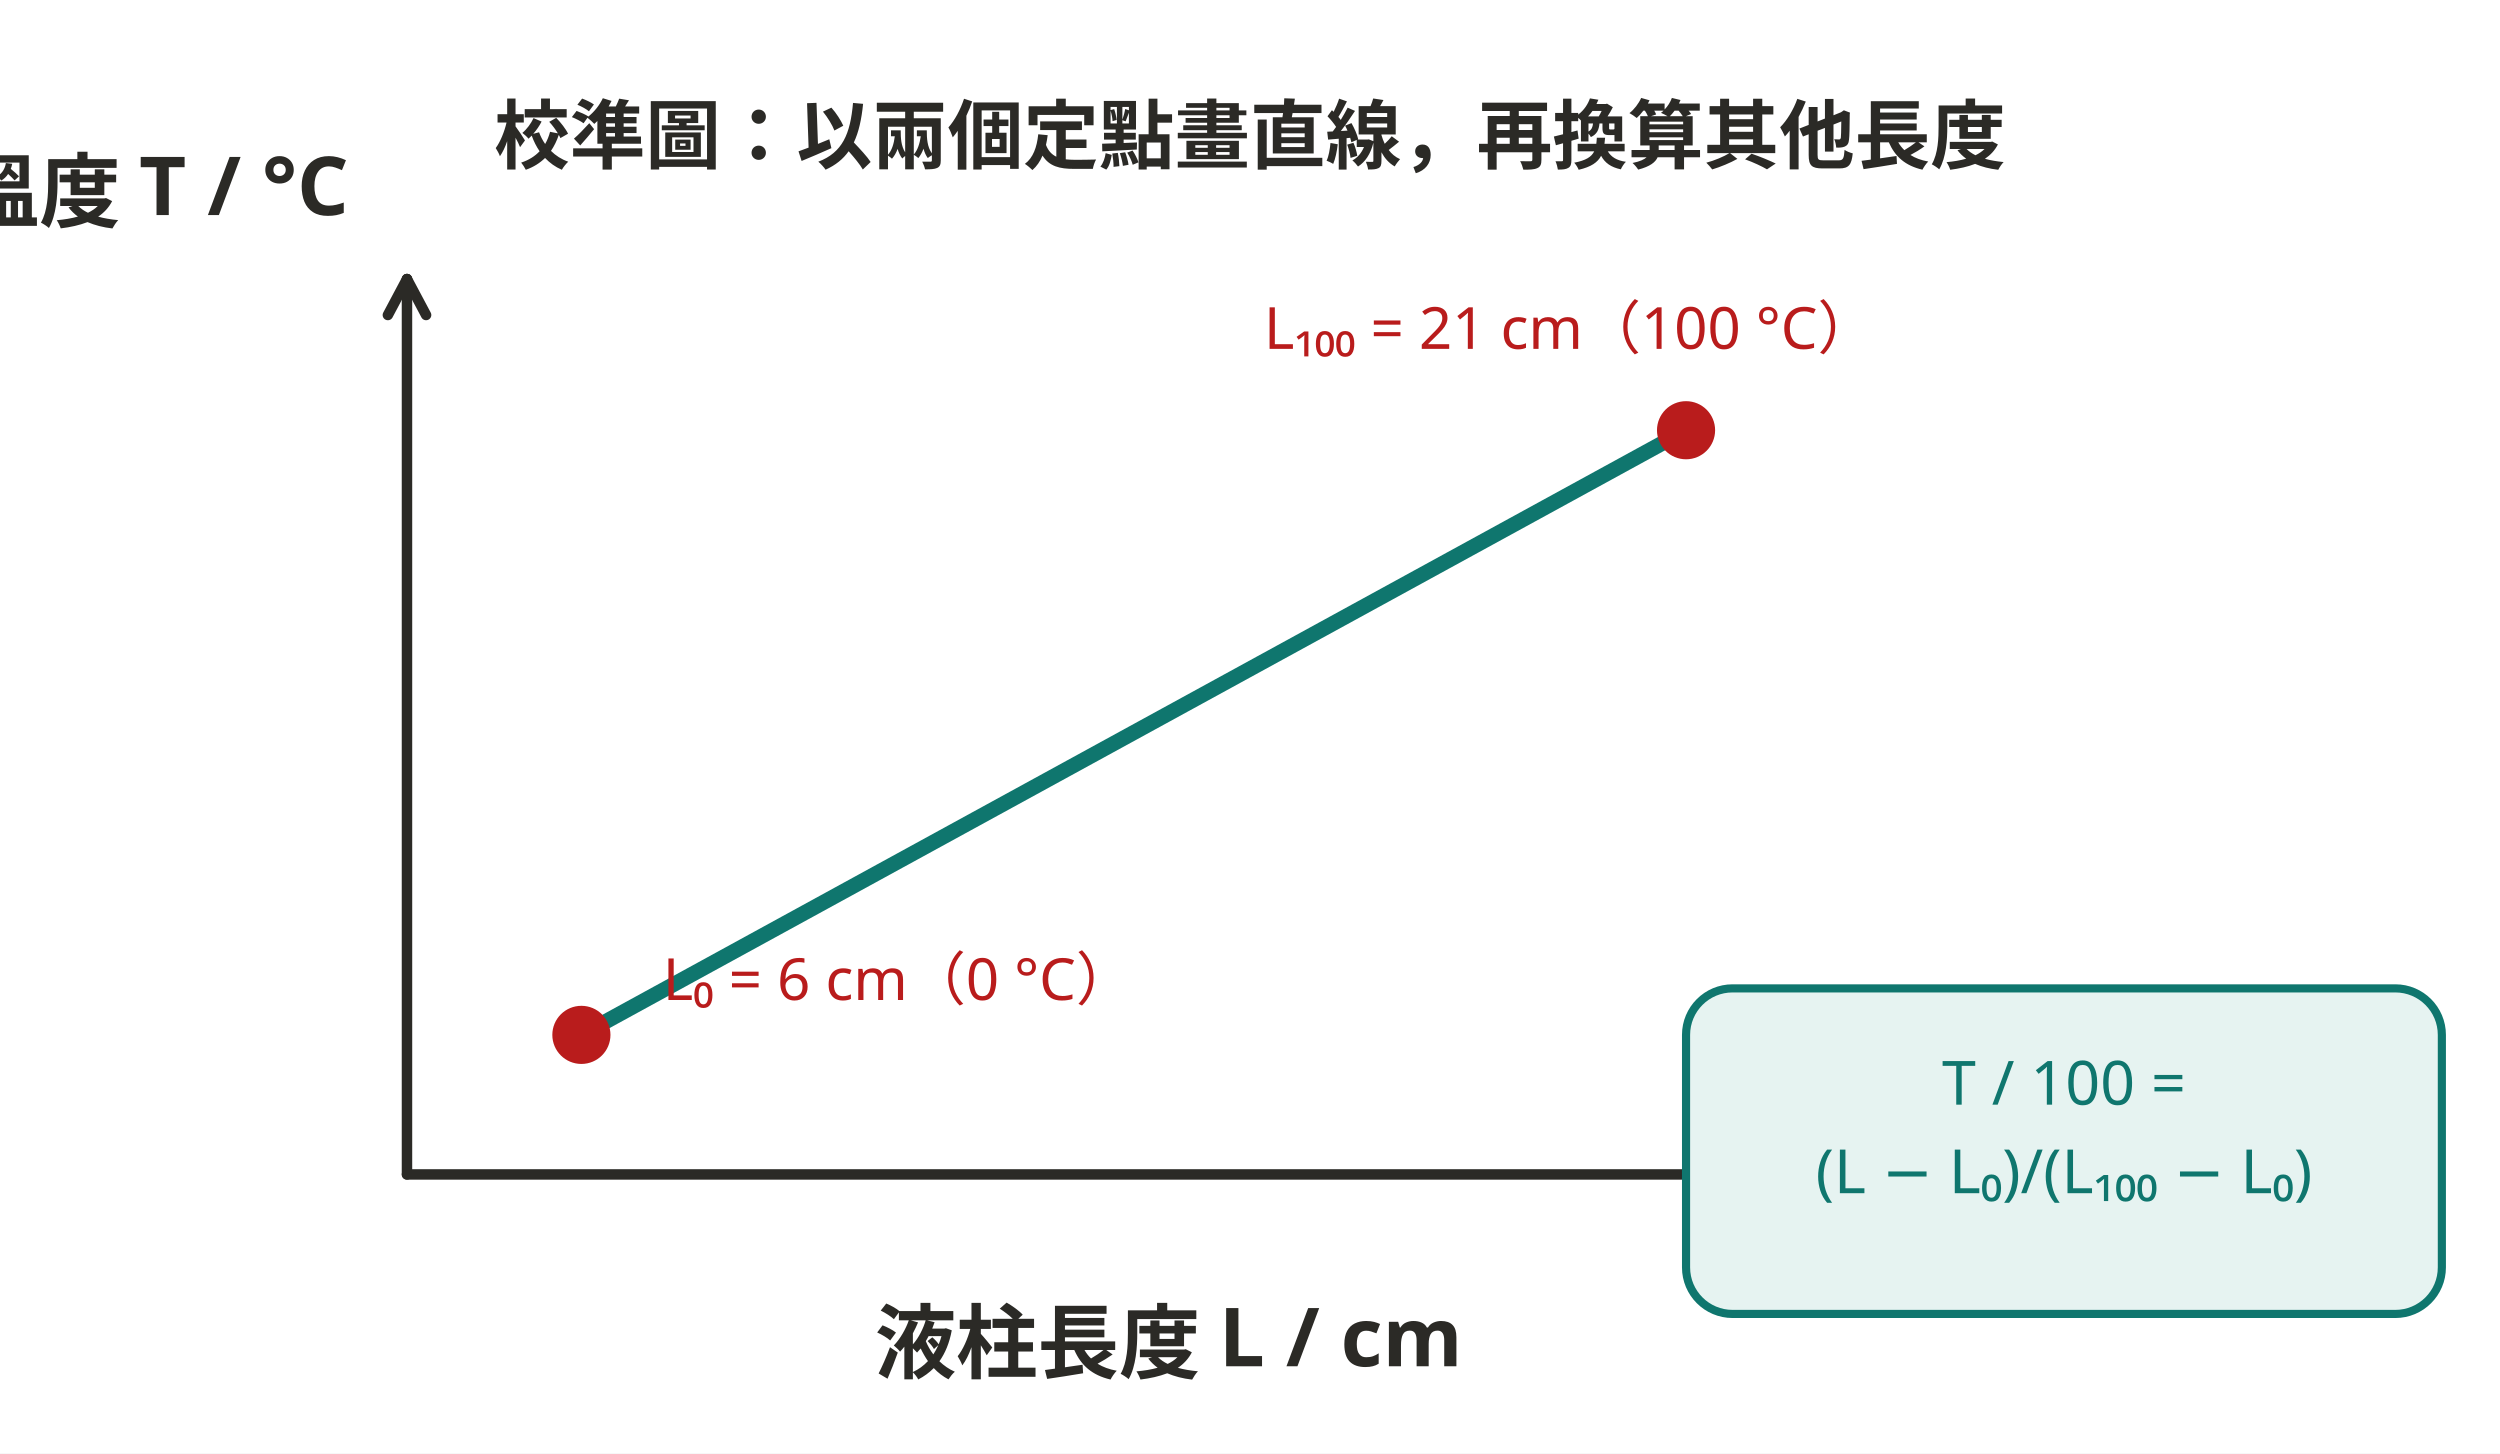
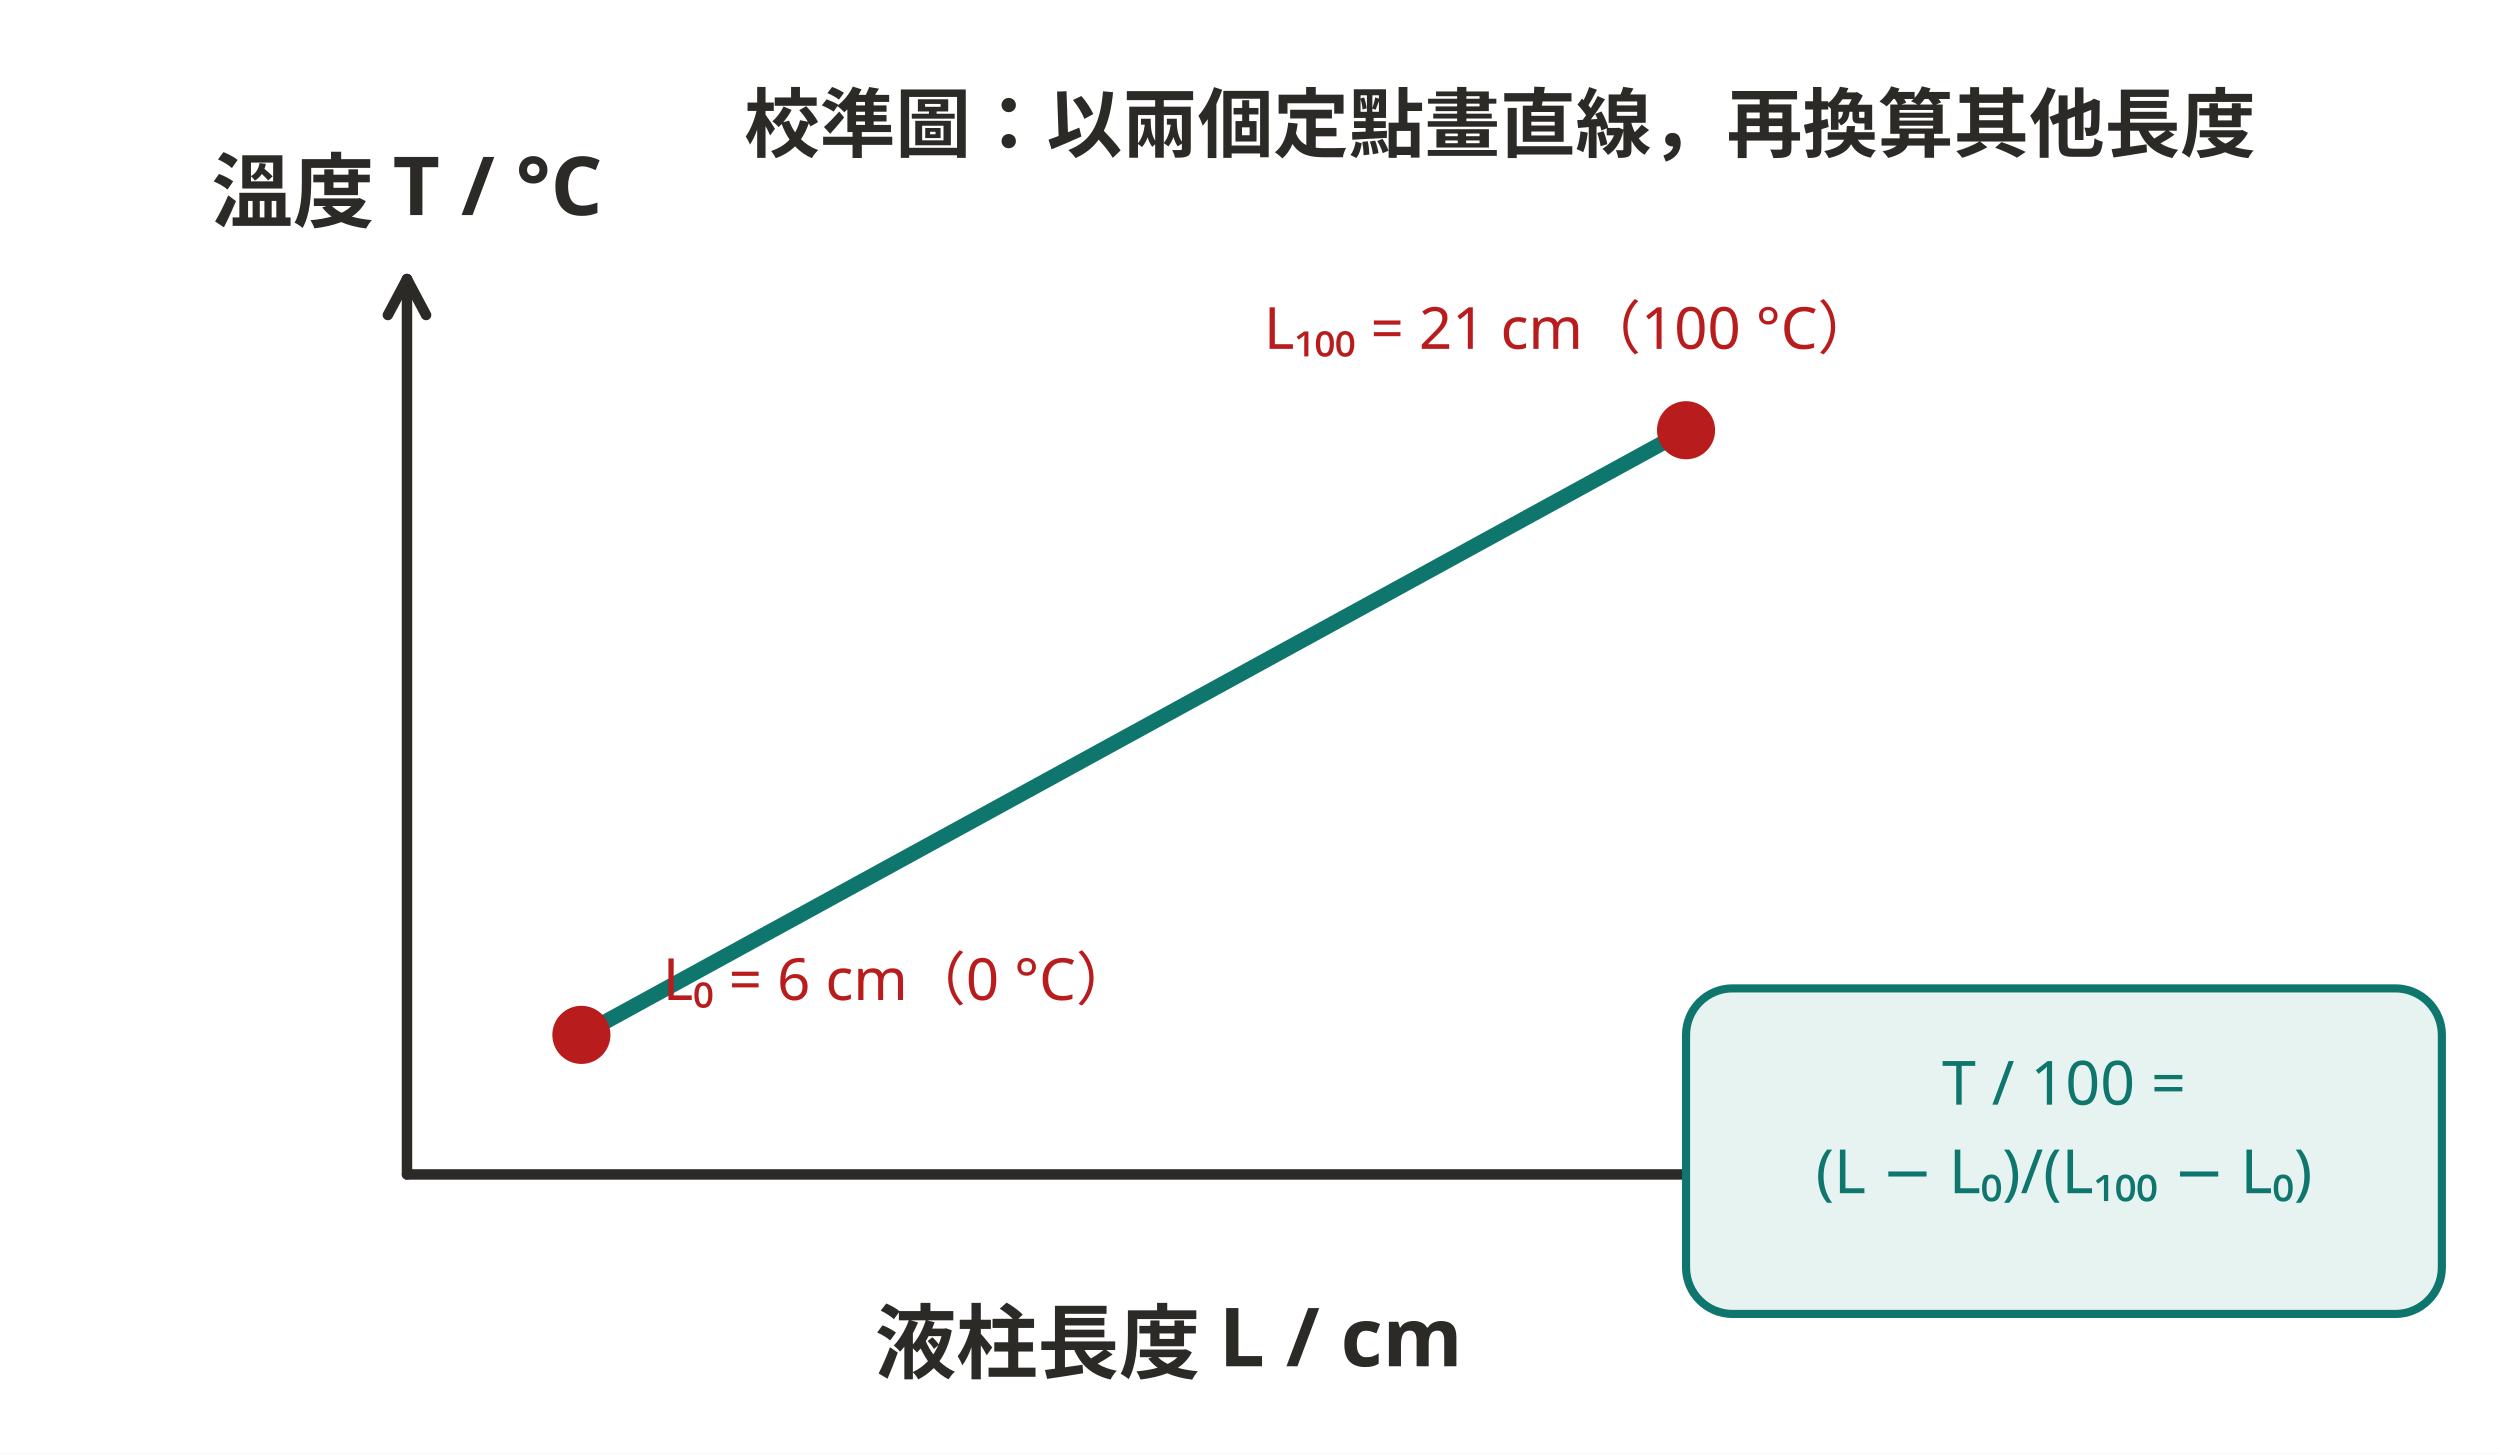
<svg xmlns="http://www.w3.org/2000/svg" viewBox="0 0 430 250" width="430" height="250" font-family="'Microsoft JhengHei','PingFang TC','Noto Sans TC',system-ui,sans-serif">
  <rect x="0" y="0" width="430" height="250" fill="#ffffff" />
  <line x1="70" y1="202" x2="334" y2="202" stroke="#2b2a26" stroke-width="1.8" stroke-linecap="round" />
  <line x1="334" y1="202" x2="327.819" y2="205.286" stroke="#2b2a26" stroke-width="1.8" stroke-linecap="round" />
  <line x1="334" y1="202" x2="327.819" y2="198.714" stroke="#2b2a26" stroke-width="1.8" stroke-linecap="round" />
  <line x1="70" y1="202" x2="70" y2="48" stroke="#2b2a26" stroke-width="1.8" stroke-linecap="round" />
  <line x1="70" y1="48" x2="73.286" y2="54.181" stroke="#2b2a26" stroke-width="1.8" stroke-linecap="round" />
  <line x1="70" y1="48" x2="66.714" y2="54.181" stroke="#2b2a26" stroke-width="1.8" stroke-linecap="round" />
  <text x="201" y="236" font-size="14" fill="#2b2a26" text-anchor="middle" font-weight="bold">液柱長度 L / cm</text>
-   <text x="60" y="38" font-size="14" fill="#2b2a26" text-anchor="end" font-weight="bold">溫度 T / °C</text>
+   <text x="70" y="38" font-size="14" fill="#2b2a26" text-anchor="middle" font-weight="bold">溫度 T / °C</text>
  <line x1="100" y1="178" x2="290" y2="74" stroke="#0f766e" stroke-width="2.6" stroke-linecap="round" />
  <circle cx="100" cy="178" r="5" fill="#b91c1c" />
  <text x="114" y="172" font-size="10" fill="#b91c1c" text-anchor="start" font-weight="normal">L₀ = 6 cm（0 °C）</text>
  <circle cx="290" cy="74" r="5" fill="#b91c1c" />
  <text x="270" y="60" font-size="10" fill="#b91c1c" text-anchor="middle" font-weight="normal">L₁₀₀ = 21 cm（100 °C）</text>
-   <text x="215" y="28" font-size="13" fill="#2b2a26" text-anchor="middle" font-weight="bold">校準圖：以兩個定點畫直線，再換算其他長度</text>
+   <text x="258" y="26" font-size="13" fill="#2b2a26" text-anchor="middle" font-weight="bold">校準圖：以兩個定點畫直線，再換算其他長度</text>
  <rect x="290" y="170" width="130" height="56" rx="8" fill="#e6f3f1" stroke="#0f766e" stroke-width="1.4" />
  <text x="355" y="190" font-size="10.5" fill="#0f766e" text-anchor="middle" font-weight="normal">T / 100 =</text>
  <text x="355" y="205.225" font-size="10.5" fill="#0f766e" text-anchor="middle" font-weight="normal">(L − L₀)/(L₁₀₀ − L₀)</text>
</svg>
